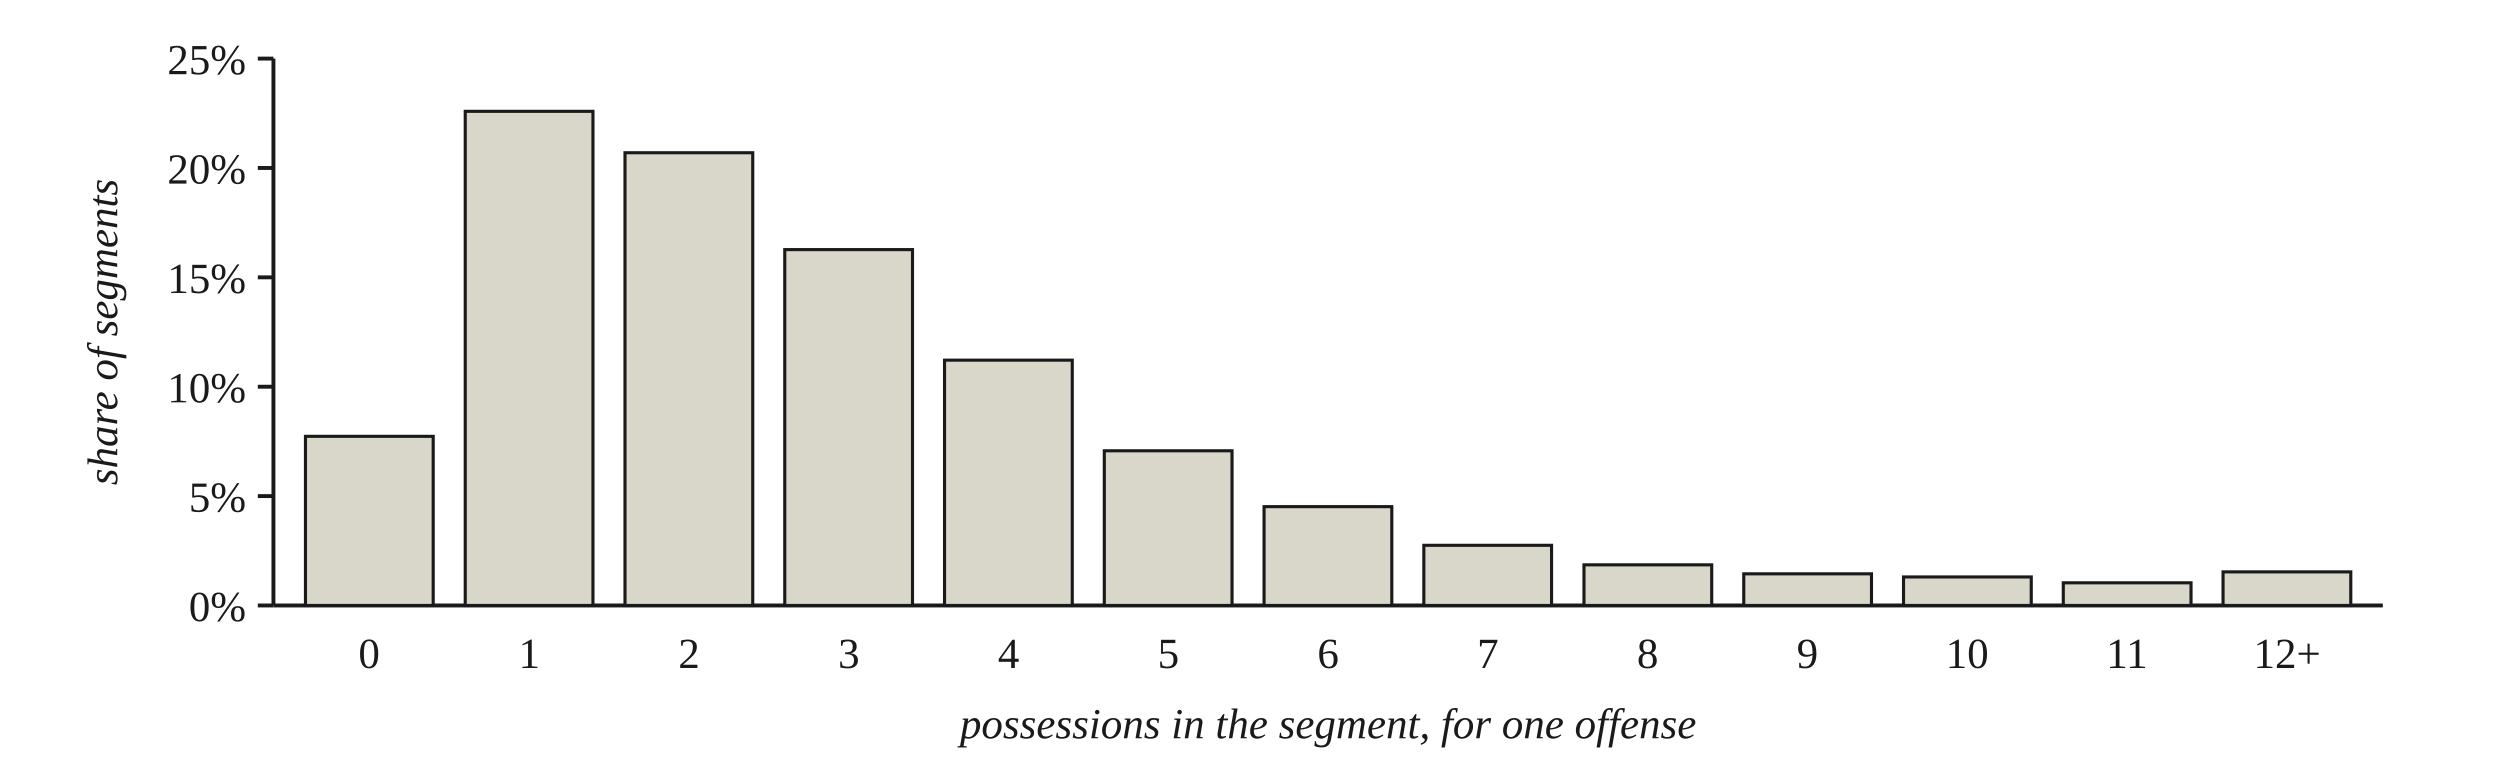
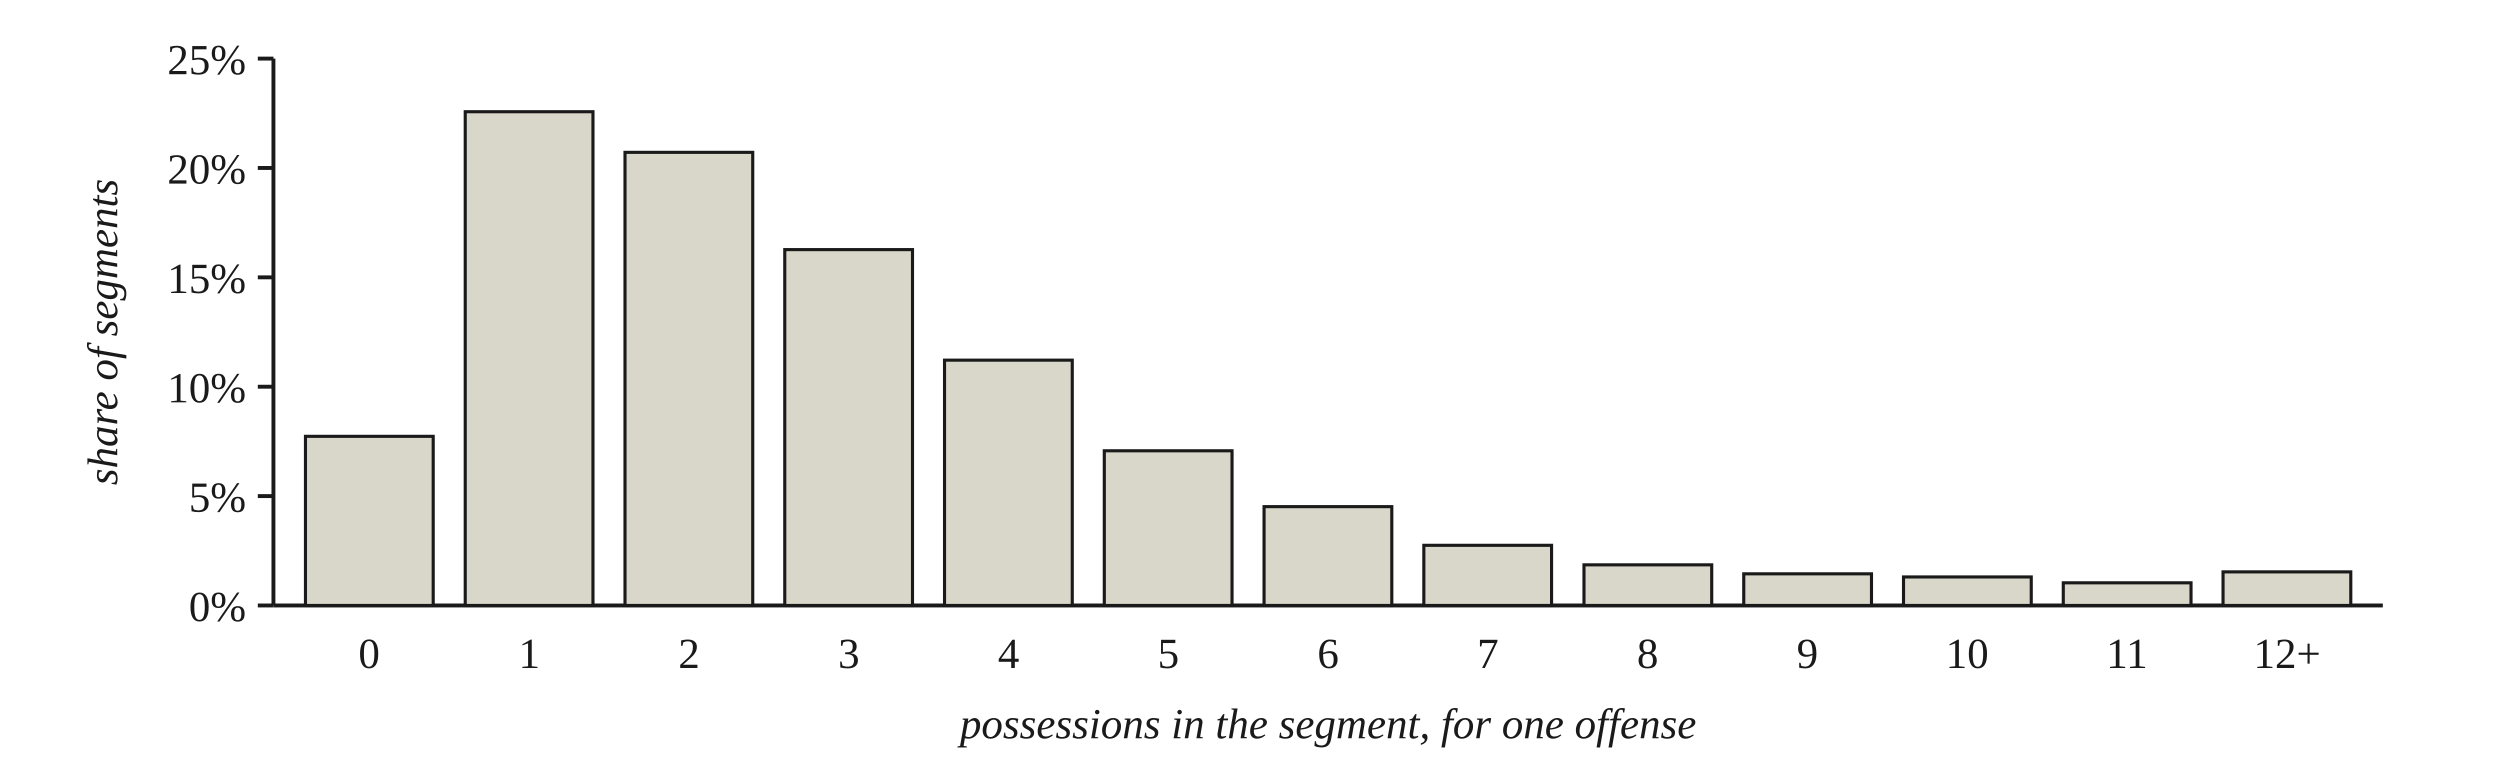
<svg xmlns="http://www.w3.org/2000/svg" viewBox="0 0 640 200" width="100%" role="img" aria-label="Bar chart: most segments are short; a quarter have one possession, and few have more than six">
  <defs>
    <pattern id="hatch" width="6" height="6" patternUnits="userSpaceOnUse" patternTransform="rotate(45)">
      <rect width="6" height="6" fill="#fbfaf5" />
      <line x1="0" y1="0" x2="0" y2="6" stroke="#1a1a1a" stroke-width="1.4" />
    </pattern>
    <pattern id="dots" width="5" height="5" patternUnits="userSpaceOnUse">
      <rect width="5" height="5" fill="#fbfaf5" />
      <circle cx="2.5" cy="2.5" r=".9" fill="#1a1a1a" />
    </pattern>
    <marker id="arrow" viewBox="0 0 10 10" refX="9" refY="5" markerWidth="7" markerHeight="7" orient="auto-start-reverse">
      <path d="M 0 1 L 9 5 L 0 9 z" fill="#1a1a1a" />
    </marker>
  </defs>
  <line x1="70" y1="15" x2="70" y2="155" stroke="#1a1a1a" stroke-width="1.0" />
  <line x1="70" y1="155" x2="610" y2="155" stroke="#1a1a1a" stroke-width="1.0" />
  <line x1="66" y1="155" x2="70" y2="155" stroke="#1a1a1a" stroke-width="1.0" />
  <text x="63" y="159" font-size="11" text-anchor="end" fill="#1a1a1a">0%</text>
  <line x1="66" y1="127" x2="70" y2="127" stroke="#1a1a1a" stroke-width="1.0" />
  <text x="63" y="131" font-size="11" text-anchor="end" fill="#1a1a1a">5%</text>
  <line x1="66" y1="99" x2="70" y2="99" stroke="#1a1a1a" stroke-width="1.0" />
  <text x="63" y="103" font-size="11" text-anchor="end" fill="#1a1a1a">10%</text>
  <line x1="66" y1="71" x2="70" y2="71" stroke="#1a1a1a" stroke-width="1.0" />
  <text x="63" y="75" font-size="11" text-anchor="end" fill="#1a1a1a">15%</text>
  <line x1="66" y1="43" x2="70" y2="43" stroke="#1a1a1a" stroke-width="1.0" />
  <text x="63" y="47" font-size="11" text-anchor="end" fill="#1a1a1a">20%</text>
  <line x1="66" y1="15" x2="70" y2="15" stroke="#1a1a1a" stroke-width="1.0" />
  <text x="63" y="19" font-size="11" text-anchor="end" fill="#1a1a1a">25%</text>
  <text x="340" y="189" font-size="11" text-anchor="middle" fill="#1a1a1a" font-style="italic">possessions in the segment, for one offense</text>
  <text x="30" y="85" font-size="11" text-anchor="middle" fill="#1a1a1a" font-style="italic" transform="rotate(-90 30 85)">share of segments</text>
  <rect x="78.2" y="111.7" width="32.7" height="43.3" rx="0" fill="#d9d6ca" stroke="#1a1a1a" stroke-width="0.8" />
  <text x="94.5" y="171" font-size="11" text-anchor="middle" fill="#1a1a1a">0</text>
-   <rect x="119.1" y="28.5" width="32.7" height="126.5" rx="0" fill="#d9d6ca" stroke="#1a1a1a" stroke-width="0.8" />
+   <rect x="119.1" y="28.6" width="32.7" height="126.4" rx="0" fill="#d9d6ca" stroke="#1a1a1a" stroke-width="0.8" />
  <text x="135.5" y="171" font-size="11" text-anchor="middle" fill="#1a1a1a">1</text>
-   <rect x="160" y="39.1" width="32.7" height="115.9" rx="0" fill="#d9d6ca" stroke="#1a1a1a" stroke-width="0.8" />
+   <rect x="160" y="39" width="32.7" height="116" rx="0" fill="#d9d6ca" stroke="#1a1a1a" stroke-width="0.8" />
  <text x="176.4" y="171" font-size="11" text-anchor="middle" fill="#1a1a1a">2</text>
  <rect x="200.9" y="63.9" width="32.7" height="91.1" rx="0" fill="#d9d6ca" stroke="#1a1a1a" stroke-width="0.8" />
  <text x="217.3" y="171" font-size="11" text-anchor="middle" fill="#1a1a1a">3</text>
  <rect x="241.8" y="92.2" width="32.7" height="62.8" rx="0" fill="#d9d6ca" stroke="#1a1a1a" stroke-width="0.8" />
  <text x="258.2" y="171" font-size="11" text-anchor="middle" fill="#1a1a1a">4</text>
  <rect x="282.7" y="115.4" width="32.7" height="39.6" rx="0" fill="#d9d6ca" stroke="#1a1a1a" stroke-width="0.8" />
  <text x="299.1" y="171" font-size="11" text-anchor="middle" fill="#1a1a1a">5</text>
  <rect x="323.6" y="129.7" width="32.7" height="25.3" rx="0" fill="#d9d6ca" stroke="#1a1a1a" stroke-width="0.8" />
  <text x="340" y="171" font-size="11" text-anchor="middle" fill="#1a1a1a">6</text>
  <rect x="364.5" y="139.6" width="32.7" height="15.4" rx="0" fill="#d9d6ca" stroke="#1a1a1a" stroke-width="0.8" />
  <text x="380.9" y="171" font-size="11" text-anchor="middle" fill="#1a1a1a">7</text>
  <rect x="405.5" y="144.6" width="32.7" height="10.4" rx="0" fill="#d9d6ca" stroke="#1a1a1a" stroke-width="0.8" />
  <text x="421.8" y="171" font-size="11" text-anchor="middle" fill="#1a1a1a">8</text>
  <rect x="446.4" y="146.9" width="32.7" height="8.1" rx="0" fill="#d9d6ca" stroke="#1a1a1a" stroke-width="0.8" />
  <text x="462.7" y="171" font-size="11" text-anchor="middle" fill="#1a1a1a">9</text>
  <rect x="487.3" y="147.7" width="32.7" height="7.3" rx="0" fill="#d9d6ca" stroke="#1a1a1a" stroke-width="0.8" />
  <text x="503.6" y="171" font-size="11" text-anchor="middle" fill="#1a1a1a">10</text>
  <rect x="528.2" y="149.2" width="32.7" height="5.8" rx="0" fill="#d9d6ca" stroke="#1a1a1a" stroke-width="0.8" />
  <text x="544.5" y="171" font-size="11" text-anchor="middle" fill="#1a1a1a">11</text>
  <rect x="569.1" y="146.4" width="32.7" height="8.6" rx="0" fill="#d9d6ca" stroke="#1a1a1a" stroke-width="0.8" />
  <text x="585.5" y="171" font-size="11" text-anchor="middle" fill="#1a1a1a">12+</text>
</svg>
